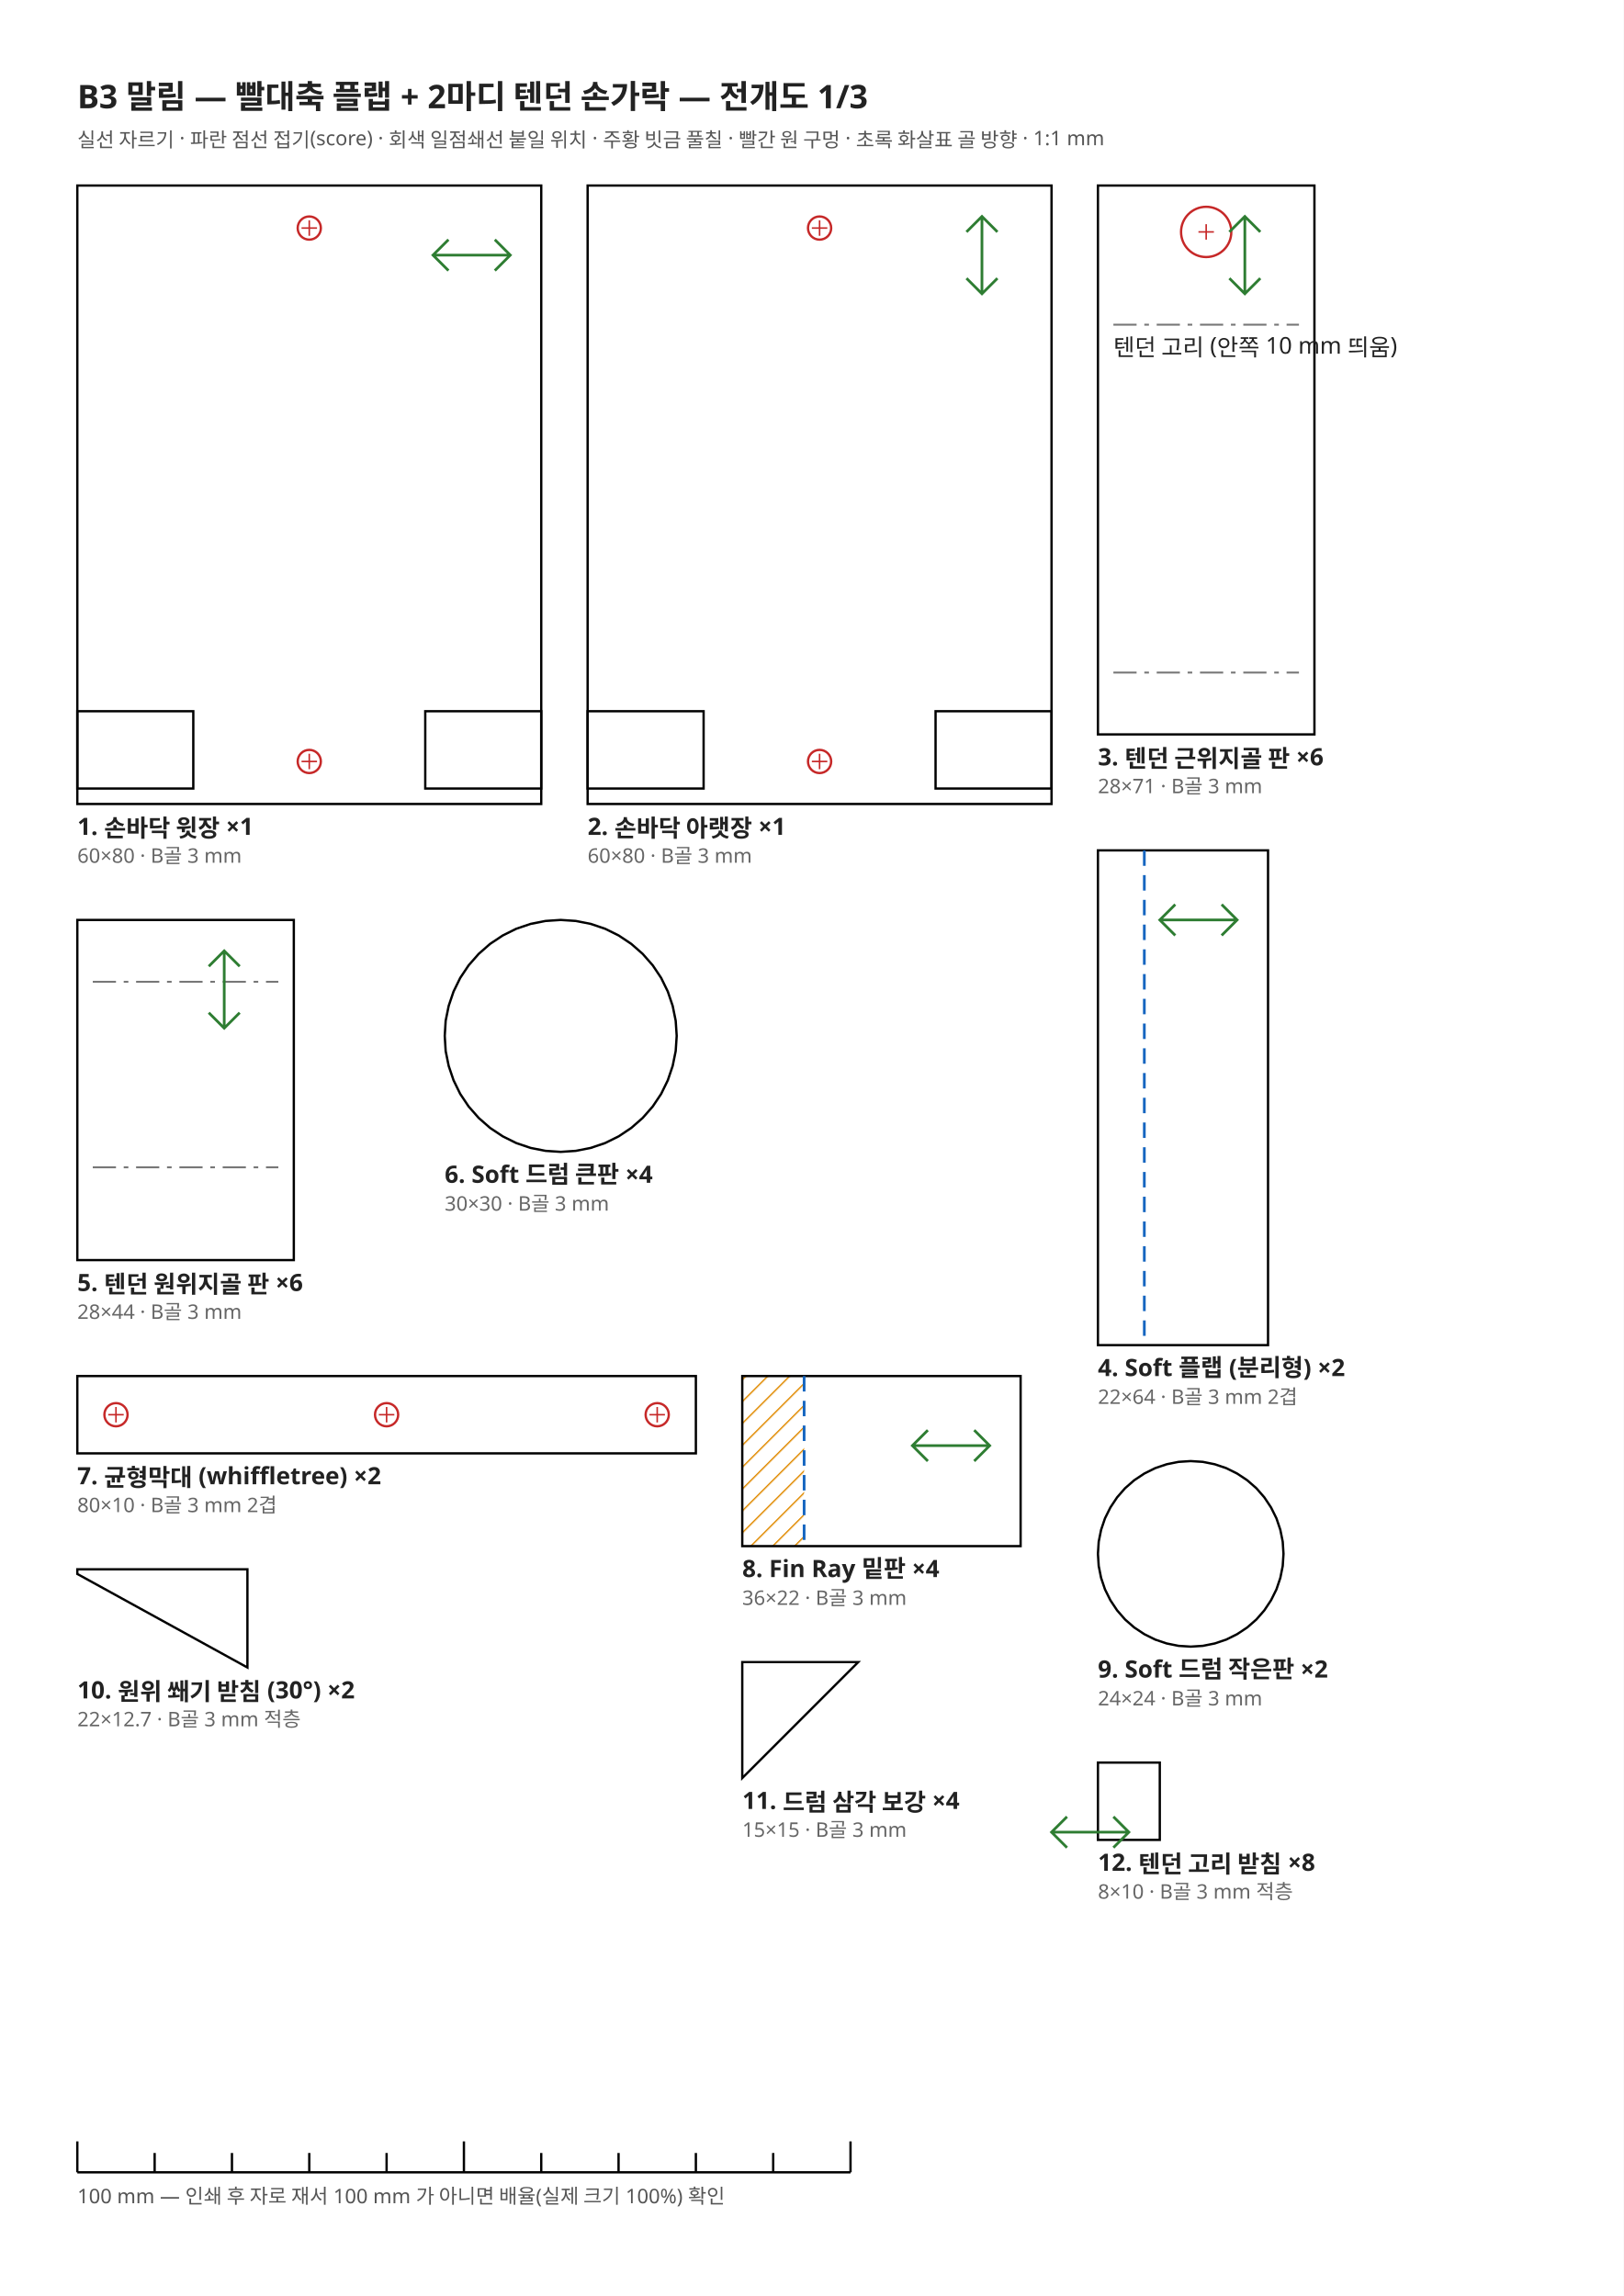
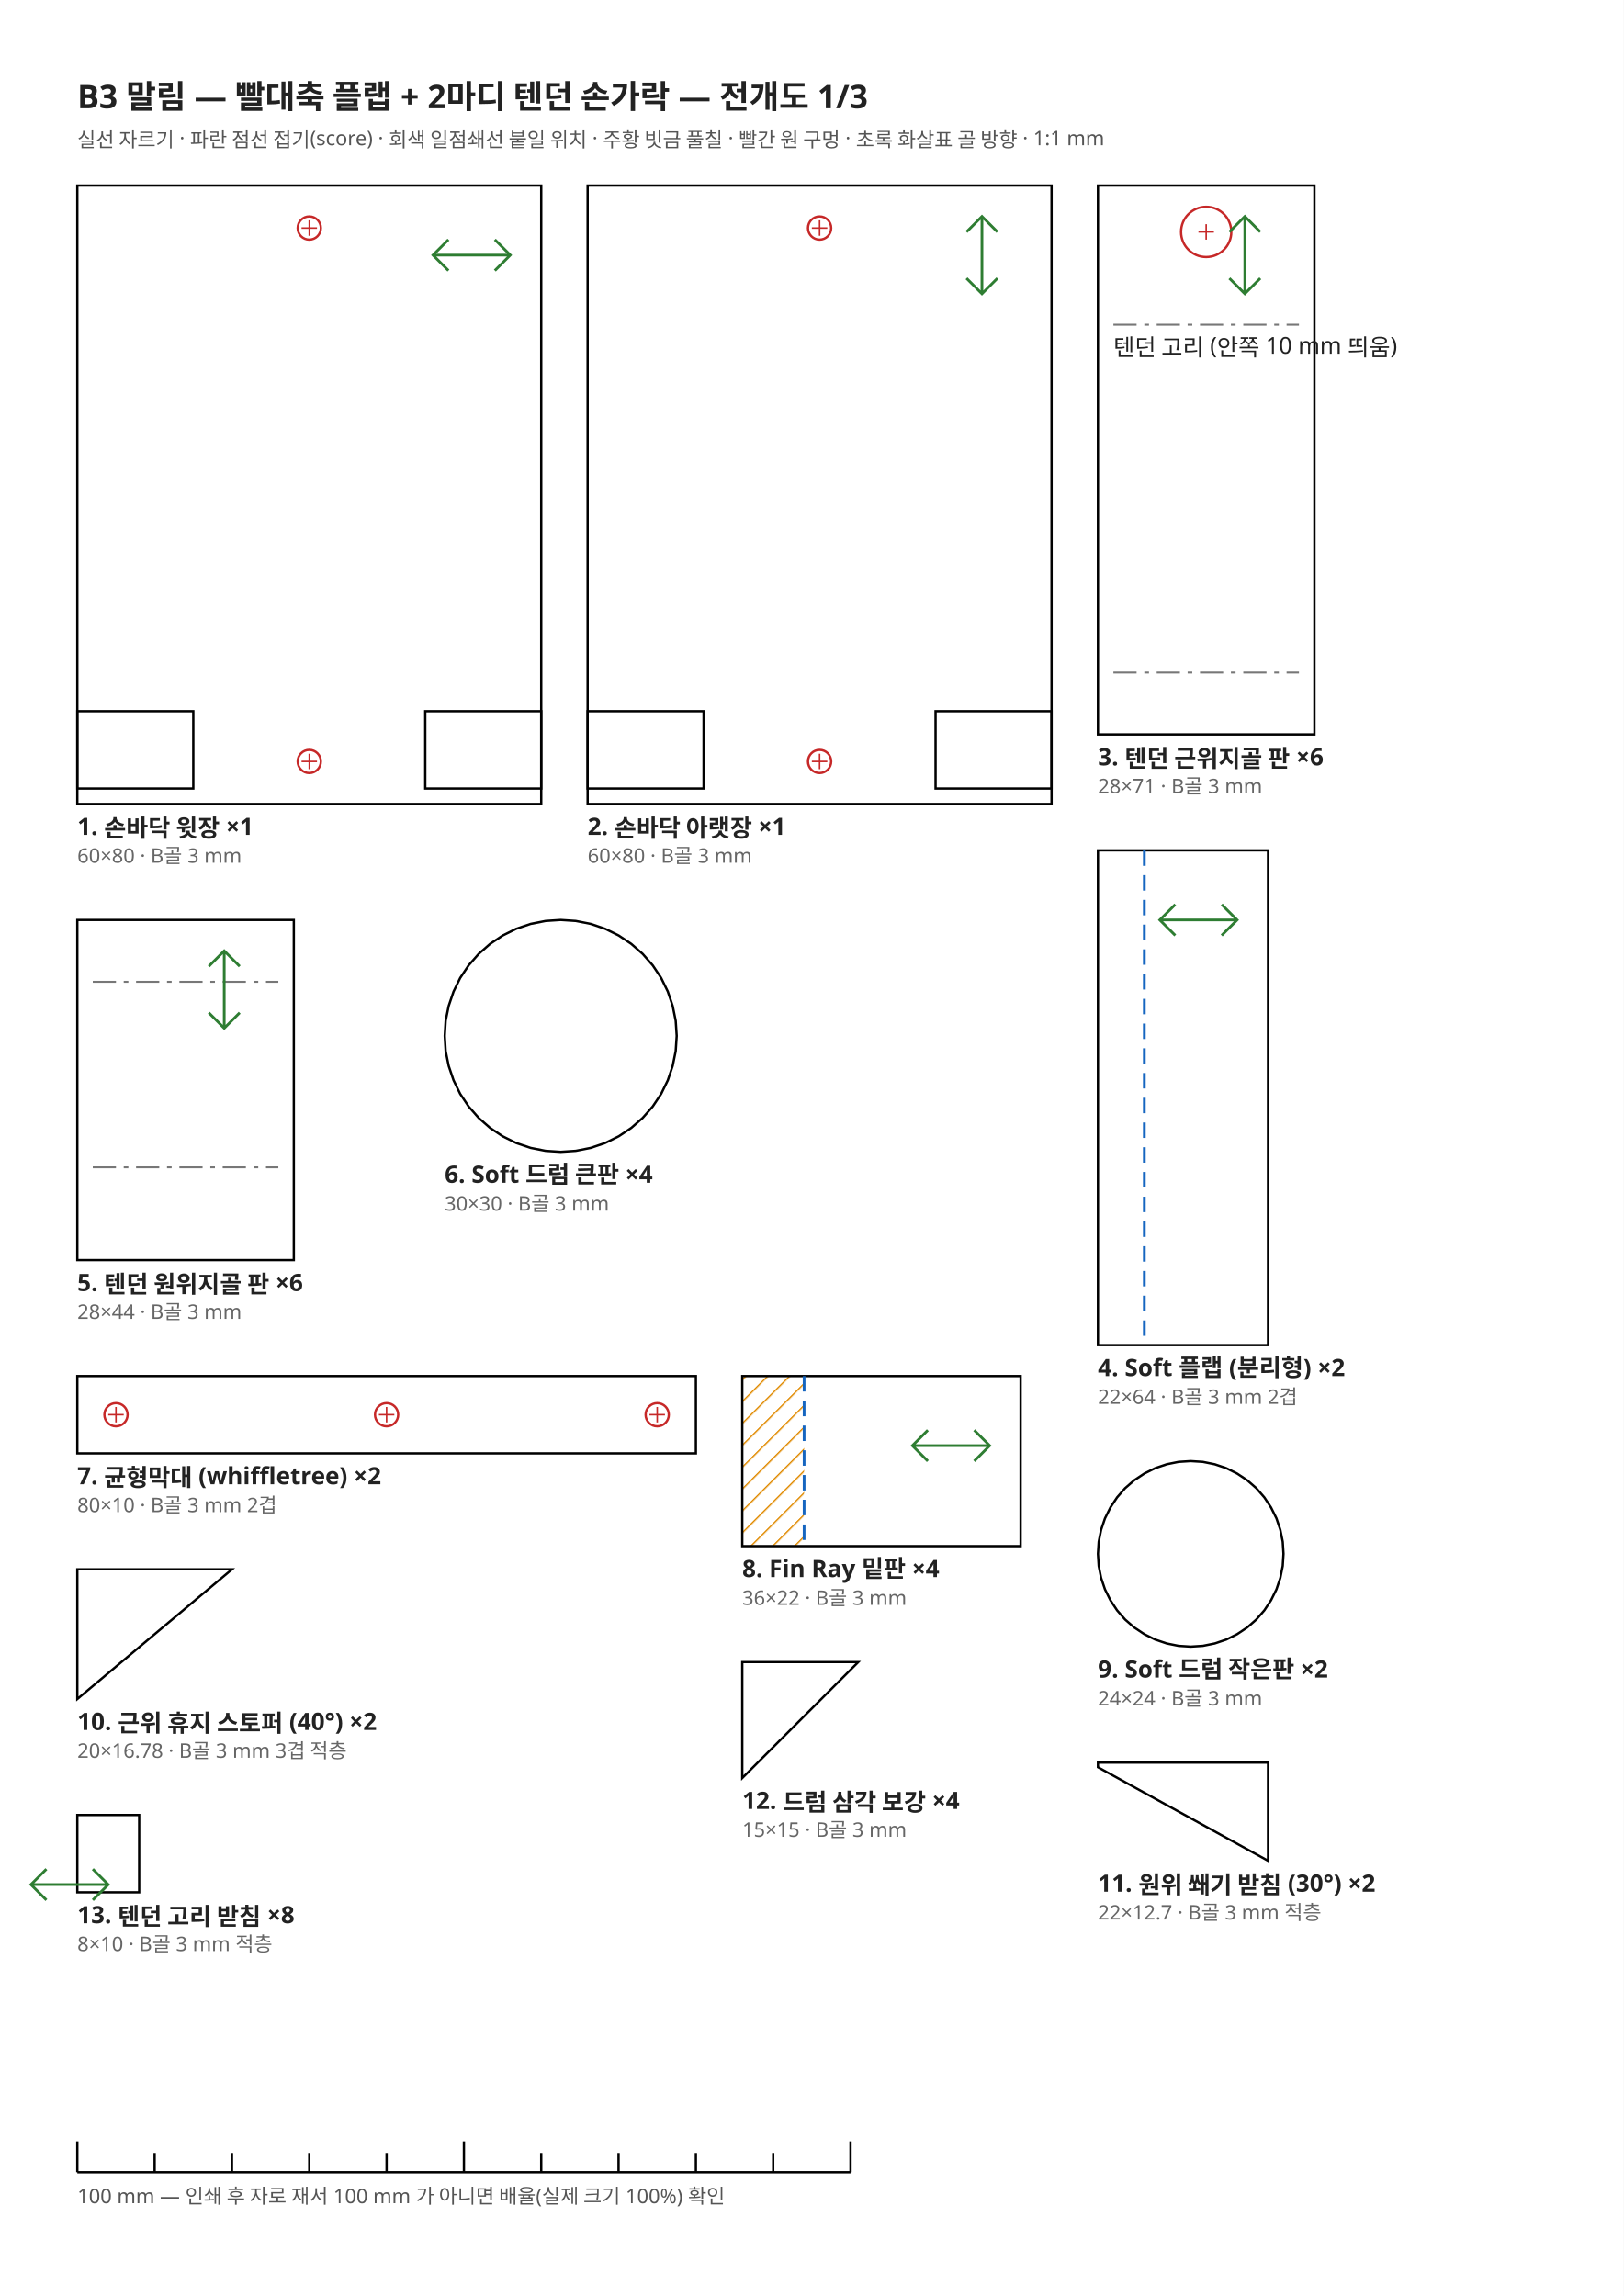
<svg xmlns="http://www.w3.org/2000/svg" width="210mm" height="297mm" viewBox="0 0 210 297">
  <defs>
    <pattern id="hatch" width="2" height="2" patternUnits="userSpaceOnUse" patternTransform="rotate(45)">
      <path d="M0 0V2" stroke="#e08a00" stroke-width=".35" />
    </pattern>
  </defs>
  <style>
.cut{fill:none;stroke:#000;stroke-width:.3}
.score{fill:none;stroke:#1565c0;stroke-width:.35;stroke-dasharray:2 1.2}
.mark{fill:none;stroke:#777;stroke-width:.25;stroke-dasharray:3 1 .6 1}
.glue{fill:url(#hatch);stroke:none}
.hole{fill:none;stroke:#c62828;stroke-width:.3}
.cross{stroke:#c62828;stroke-width:.2}
.flute{fill:none;stroke:#2e7d32;stroke-width:.35}
text{font-family:"WenQuanYi Zen Hei","IBM Plex Sans KR","Apple SD Gothic Neo","Malgun Gothic",sans-serif;fill:#222}
.lbl{font-size:3.1px;font-weight:bold}.dim{font-size:2.6px;fill:#666}
.hdr{font-size:4.2px;font-weight:bold}.small{font-size:2.6px;fill:#555}
</style>
  <rect width="210" height="297" fill="#fff" />
  <text class="hdr" x="10" y="14">B3 말림 — 빨대축 플랩 + 2마디 텐던 손가락 — 전개도 1/3</text>
  <text class="small" x="10" y="19">실선 자르기 · 파란 점선 접기(score) · 회색 일점쇄선 붙일 위치 · 주황 빗금 풀칠 · 빨간 원 구멍 · 초록 화살표 골 방향 · 1:1 mm</text>
  <polygon class="cut" points="10,24 70,24 70,104 10,104" />
  <polygon class="cut" points="10,92 25,92 25,102 10,102" />
  <polygon class="cut" points="55,92 70,92 70,102 55,102" />
  <circle class="hole" cx="40" cy="29.5" r="1.5" />
  <path class="cross" d="M39 29.5h2M40 28.5v2" />
  <circle class="hole" cx="40" cy="98.5" r="1.5" />
  <path class="cross" d="M39 98.5h2M40 97.5v2" />
  <path class="flute" d="M56 33H66M64 31L66 33L64 35M58 31L56 33L58 35" />
  <text class="lbl" x="10" y="108">1. 손바닥 윗장 ×1</text>
  <text class="dim" x="10" y="111.6">60×80 · B골 3 mm</text>
  <polygon class="cut" points="76,24 136,24 136,104 76,104" />
  <polygon class="cut" points="76,92 91,92 91,102 76,102" />
  <polygon class="cut" points="121,92 136,92 136,102 121,102" />
  <circle class="hole" cx="106" cy="29.5" r="1.5" />
  <path class="cross" d="M105 29.5h2M106 28.5v2" />
  <circle class="hole" cx="106" cy="98.5" r="1.5" />
  <path class="cross" d="M105 98.5h2M106 97.5v2" />
  <path class="flute" d="M127 28V38M125 36L127 38L129 36M125 30L127 28L129 30" />
  <text class="lbl" x="76" y="108">2. 손바닥 아랫장 ×1</text>
  <text class="dim" x="76" y="111.6">60×80 · B골 3 mm</text>
  <polygon class="cut" points="142,24 170,24 170,95 142,95" />
  <polyline class="mark" points="144,42 168,42" />
  <polyline class="mark" points="144,87 168,87" />
  <circle class="hole" cx="156" cy="30" r="3.25" />
  <path class="cross" d="M155 30h2M156 29v2" />
  <text x="144" y="46" font-size="3">텐던 고리 (안쪽 10 mm 띄움)</text>
  <path class="flute" d="M161 28V38M159 36L161 38L163 36M159 30L161 28L163 30" />
  <text class="lbl" x="142" y="99">3. 텐던 근위지골 판 ×6</text>
  <text class="dim" x="142" y="102.6">28×71 · B골 3 mm</text>
  <polygon class="cut" points="142,110 164,110 164,174 142,174" />
  <polyline class="score" points="148,110 148,174" />
  <path class="flute" d="M150 119H160M158 117L160 119L158 121M152 117L150 119L152 121" />
  <text class="lbl" x="142" y="178">4. Soft 플랩 (분리형) ×2</text>
  <text class="dim" x="142" y="181.6">22×64 · B골 3 mm 2겹</text>
  <polygon class="cut" points="10,119 38,119 38,163 10,163" />
  <polyline class="mark" points="12,127 36,127" />
  <polyline class="mark" points="12,151 36,151" />
  <path class="flute" d="M29 123V133M27 131L29 133L31 131M27 125L29 123L31 125" />
  <text class="lbl" x="10" y="167">5. 텐던 원위지골 판 ×6</text>
  <text class="dim" x="10" y="170.6">28×44 · B골 3 mm</text>
  <polygon class="cut" points="87.52,134 87.39,135.96 87,137.88 86.37,139.74 85.51,141.5 84.42,143.13 83.12,144.61 81.65,145.9 80.02,146.99 78.26,147.86 76.4,148.49 74.47,148.87 72.52,149 70.56,148.87 68.63,148.49 66.77,147.86 65.02,146.99 63.38,145.9 61.91,144.61 60.61,143.13 59.52,141.5 58.66,139.74 58.03,137.88 57.64,135.96 57.52,134 57.64,132.04 58.03,130.12 58.66,128.26 59.52,126.5 60.61,124.87 61.91,123.39 63.38,122.1 65.02,121.01 66.77,120.14 68.63,119.51 70.56,119.13 72.52,119 74.47,119.13 76.4,119.51 78.26,120.14 80.02,121.01 81.65,122.1 83.12,123.39 84.42,124.87 85.51,126.5 86.37,128.26 87,130.12 87.39,132.04" />
  <text class="lbl" x="57.52" y="153">6. Soft 드럼 큰판 ×4</text>
  <text class="dim" x="57.52" y="156.6">30×30 · B골 3 mm</text>
  <polygon class="cut" points="10,178 90,178 90,188 10,188" />
  <circle class="hole" cx="15" cy="183" r="1.5" />
  <path class="cross" d="M14 183h2M15 182v2" />
  <circle class="hole" cx="50" cy="183" r="1.5" />
  <path class="cross" d="M49 183h2M50 182v2" />
  <circle class="hole" cx="85" cy="183" r="1.5" />
  <path class="cross" d="M84 183h2M85 182v2" />
  <text class="lbl" x="10" y="192">7. 균형막대 (whiffletree) ×2</text>
  <text class="dim" x="10" y="195.6">80×10 · B골 3 mm 2겹</text>
  <polygon class="glue" points="96,178 104,178 104,200 96,200" />
  <polygon class="cut" points="96,178 132,178 132,200 96,200" />
  <polyline class="score" points="104,178 104,200" />
  <path class="flute" d="M118 187H128M126 185L128 187L126 189M120 185L118 187L120 189" />
  <text class="lbl" x="96" y="204">8. Fin Ray 밑판 ×4</text>
  <text class="dim" x="96" y="207.6">36×22 · B골 3 mm</text>
  <polygon class="cut" points="166,201 165.9,202.57 165.59,204.11 165.09,205.59 164.39,207 163.52,208.31 162.49,209.49 161.31,210.52 160,211.39 158.59,212.09 157.11,212.59 155.57,212.9 154,213 152.43,212.9 150.89,212.59 149.41,212.09 148,211.39 146.69,210.52 145.51,209.49 144.48,208.31 143.61,207 142.91,205.59 142.41,204.11 142.1,202.57 142,201 142.1,199.43 142.41,197.89 142.91,196.41 143.61,195 144.48,193.69 145.51,192.51 146.69,191.48 148,190.61 149.41,189.91 150.89,189.41 152.43,189.1 154,189 155.57,189.1 157.11,189.41 158.59,189.91 160,190.61 161.31,191.48 162.49,192.51 163.52,193.69 164.39,195 165.09,196.41 165.59,197.89 165.9,199.43" />
  <text class="lbl" x="142" y="217">9. Soft 드럼 작은판 ×2</text>
  <text class="dim" x="142" y="220.6">24×24 · B골 3 mm</text>
-   <polygon class="cut" points="10,203 32,203 32,215.7 10,203.6" />
-   <text class="lbl" x="10" y="219.7">10. 원위 쐐기 받침 (30°) ×2</text>
-   <text class="dim" x="10" y="223.3">22×12.7 · B골 3 mm 적층</text>
+   <polygon class="cut" points="10,203 30,203 10,219.78" />
+   <text class="lbl" x="10" y="223.78">10. 근위 휴지 스토퍼 (40°) ×2</text>
+   <text class="dim" x="10" y="227.38">20×16.78 · B골 3 mm 3겹 적층</text>
+   <polygon class="cut" points="142,228 164,228 164,240.7 142,228.6" />
+   <text class="lbl" x="142" y="244.7">11. 원위 쐐기 받침 (30°) ×2</text>
+   <text class="dim" x="142" y="248.3">22×12.7 · B골 3 mm 적층</text>
  <polygon class="cut" points="96,215 111,215 96,230" />
-   <text class="lbl" x="96" y="234">11. 드럼 삼각 보강 ×4</text>
+   <text class="lbl" x="96" y="234">12. 드럼 삼각 보강 ×4</text>
  <text class="dim" x="96" y="237.6">15×15 · B골 3 mm</text>
-   <polygon class="cut" points="142,228 150,228 150,238 142,238" />
-   <path class="flute" d="M136 237H146M144 235L146 237L144 239M138 235L136 237L138 239" />
-   <text class="lbl" x="142" y="242">12. 텐던 고리 받침 ×8</text>
-   <text class="dim" x="142" y="245.6">8×10 · B골 3 mm 적층</text>
+   <polygon class="cut" points="10,234.78 18,234.78 18,244.78 10,244.78" />
+   <path class="flute" d="M4 243.78H14M12 241.78L14 243.78L12 245.78M6 241.78L4 243.78L6 245.78" />
+   <text class="lbl" x="10" y="248.78">13. 텐던 고리 받침 ×8</text>
+   <text class="dim" x="10" y="252.38">8×10 · B골 3 mm 적층</text>
  <path class="cut" d="M10 281h100" />
  <path class="cut" d="M10 281v-4" />
  <path class="cut" d="M20 281v-2.5" />
  <path class="cut" d="M30 281v-2.5" />
  <path class="cut" d="M40 281v-2.5" />
  <path class="cut" d="M50 281v-2.5" />
  <path class="cut" d="M60 281v-4" />
  <path class="cut" d="M70 281v-2.5" />
  <path class="cut" d="M80 281v-2.5" />
  <path class="cut" d="M90 281v-2.5" />
  <path class="cut" d="M100 281v-2.5" />
  <path class="cut" d="M110 281v-4" />
  <text class="small" x="10" y="285">100 mm — 인쇄 후 자로 재서 100 mm 가 아니면 배율(실제 크기 100%) 확인</text>
</svg>
